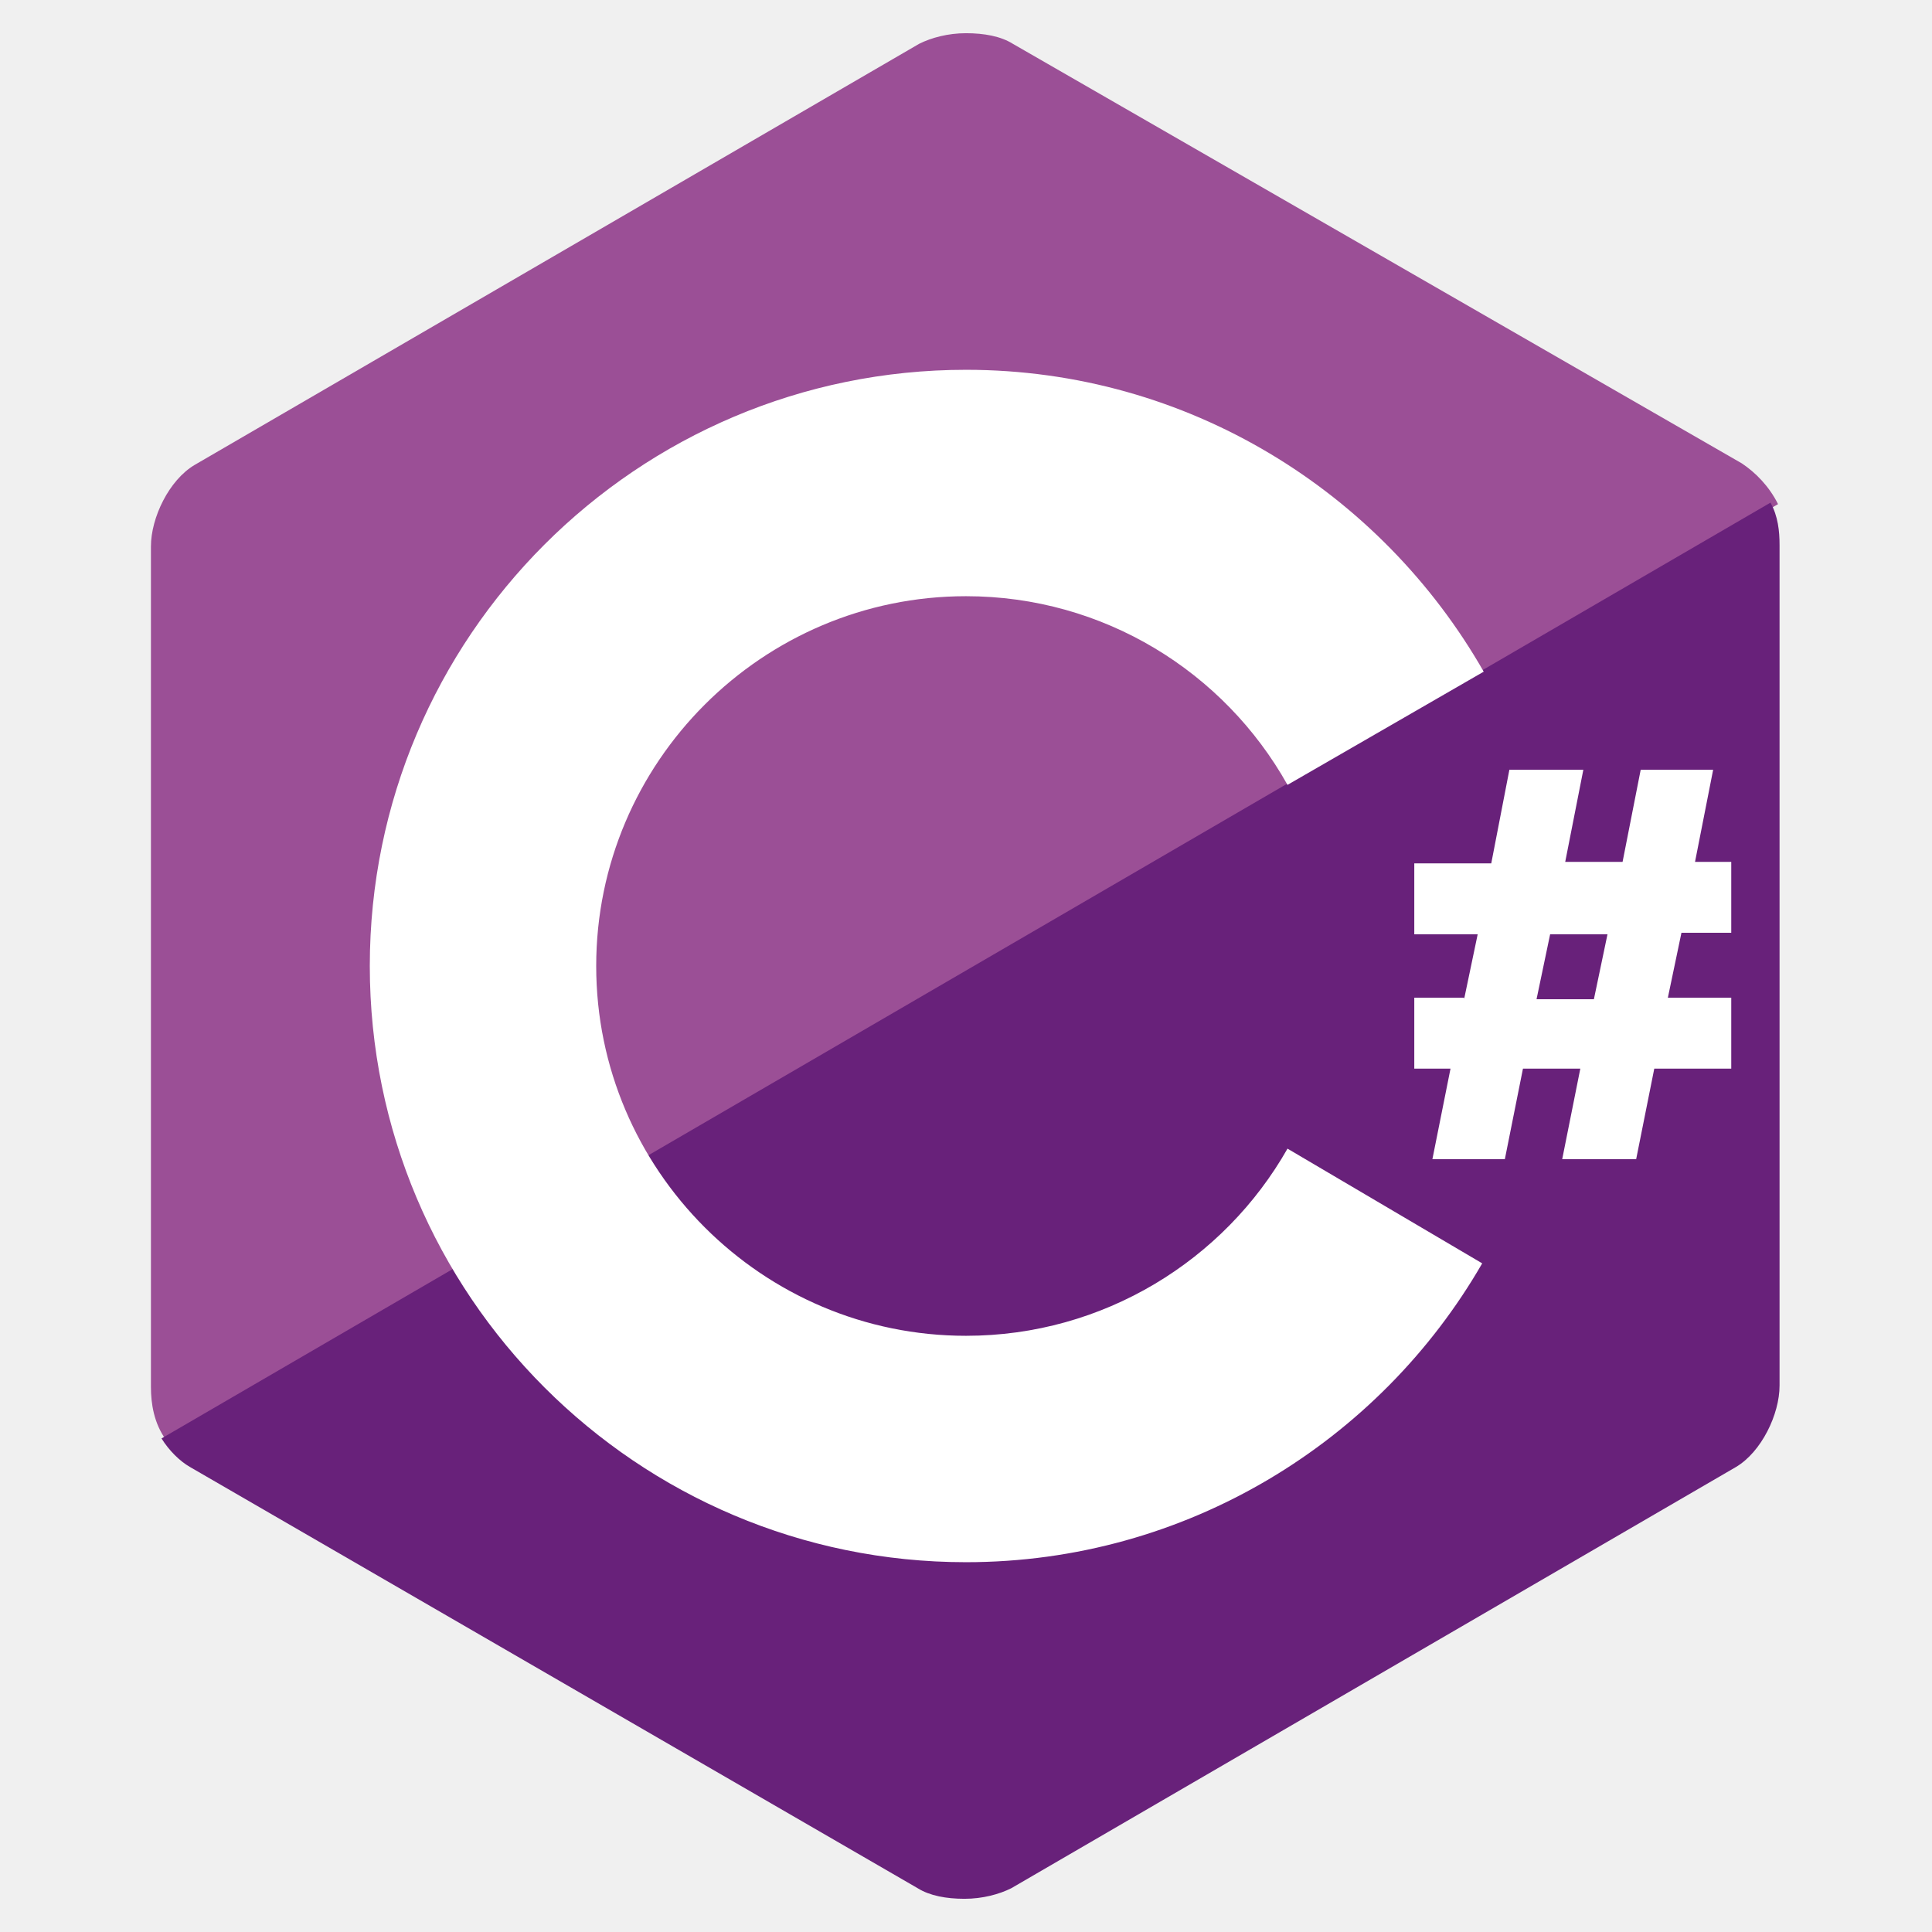
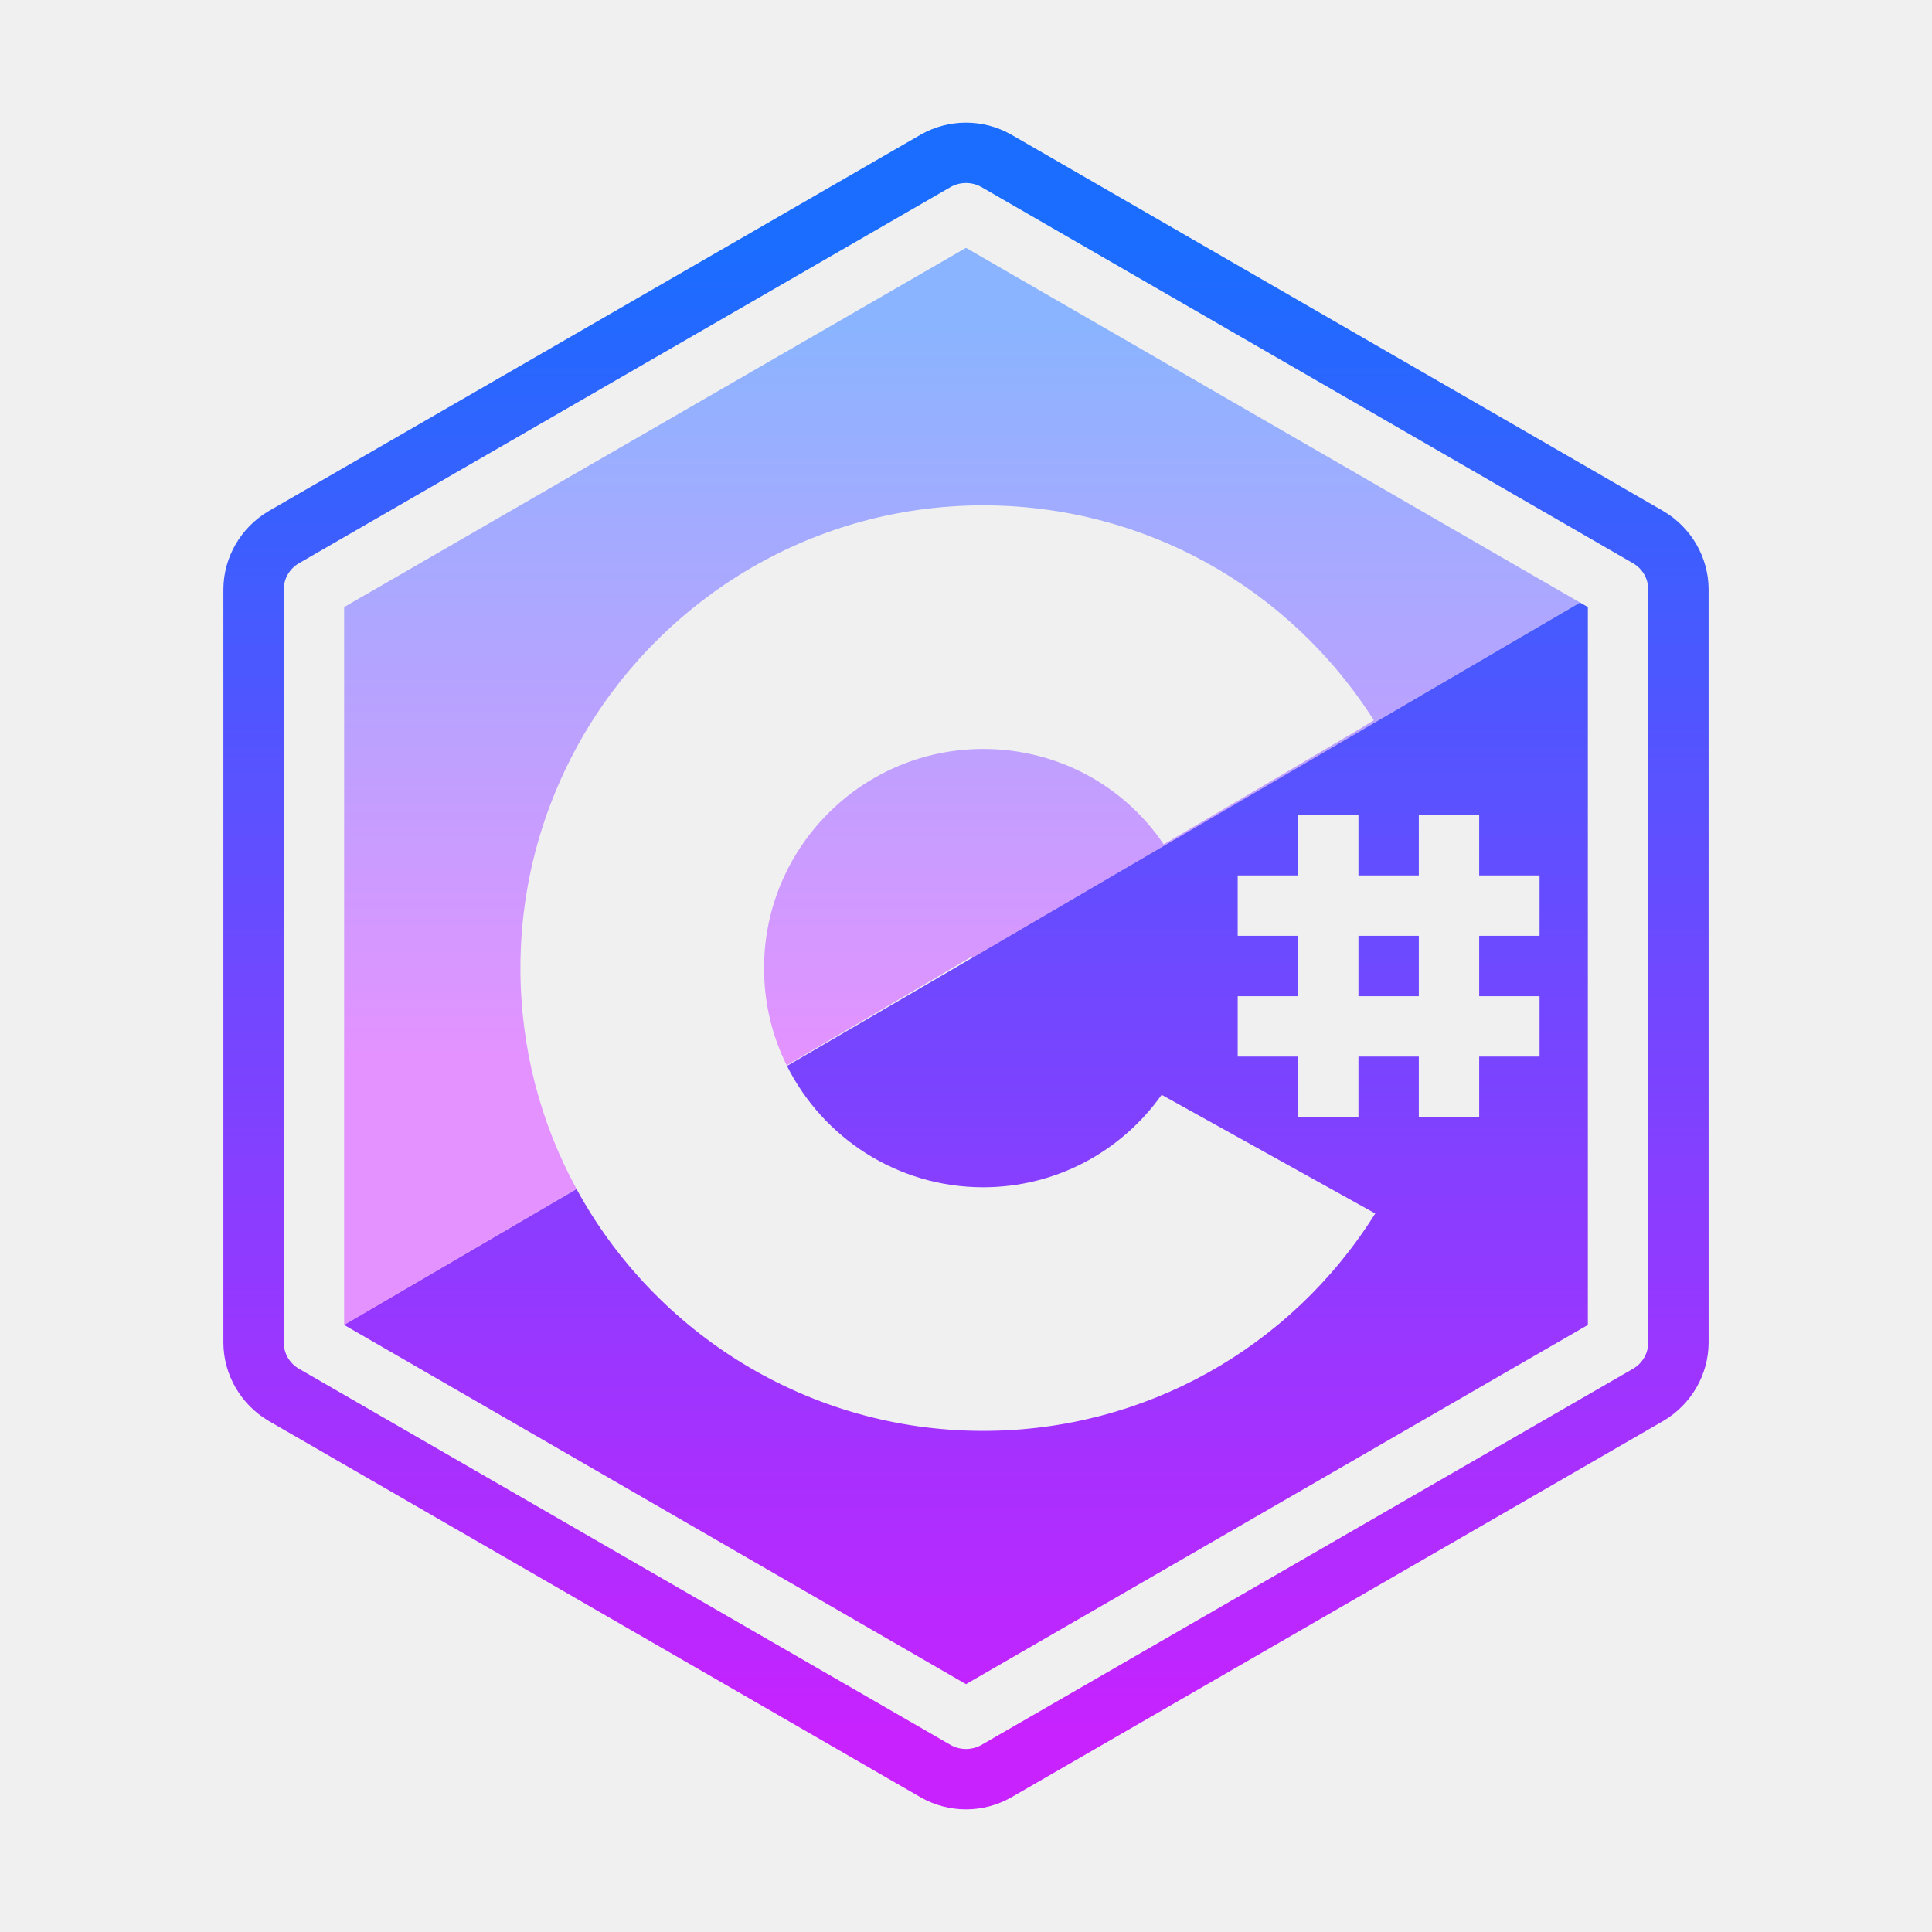
- <svg xmlns="http://www.w3.org/2000/svg" viewBox="0 0 128 128">
-   <path fill="#9B4F96" d="M115.4 30.7L67.1 2.9c-.8-.5-1.9-.7-3.1-.7-1.2 0-2.3.3-3.1.7l-48 27.9c-1.7 1-2.9 3.5-2.9 5.4v55.7c0 1.1.2 2.4 1 3.5l106.8-62c-.6-1.2-1.5-2.1-2.4-2.7z" />
-   <path fill="#68217A" d="M10.7 95.3c.5.8 1.2 1.5 1.9 1.9l48.2 27.9c.8.5 1.9.7 3.1.7 1.2 0 2.3-.3 3.1-.7l48-27.9c1.7-1 2.9-3.5 2.9-5.4V36.1c0-.9-.1-1.9-.6-2.8l-106.6 62z" />
-   <path fill="#fff" d="M85.3 76.1C81.1 83.5 73.1 88.5 64 88.5c-13.5 0-24.5-11-24.5-24.5s11-24.5 24.5-24.5c9.1 0 17.1 5 21.3 12.5l13-7.5c-6.8-11.9-19.6-20-34.3-20-21.8 0-39.5 17.7-39.5 39.5s17.7 39.5 39.5 39.5c14.6 0 27.4-8 34.2-19.8l-12.9-7.6zM97 66.2l.9-4.3h-4.2v-4.7h5.1L100 51h4.9l-1.2 6.1h3.8l1.2-6.1h4.8l-1.2 6.1h2.4v4.7h-3.3l-.9 4.3h4.2v4.7h-5.1l-1.2 6h-4.9l1.2-6h-3.8l-1.2 6h-4.8l1.2-6h-2.4v-4.7H97zm4.8 0h3.8l.9-4.3h-3.8l-.9 4.3z" />
+ <svg xmlns="http://www.w3.org/2000/svg" viewBox="0 0 64 64" width="64px" height="64px" baseProfile="basic">
+   <linearGradient id="dFMIpH0DLBLP_Mye2ctJMa" x1="15.25" x2="15.25" y1="31.296" y2="15.385" gradientTransform="matrix(1 0 0 -1 0 64)" gradientUnits="userSpaceOnUse">
+     <stop offset="0" stop-color="#8ab4ff" />
+     <stop offset=".699" stop-color="#e492ff" />
+   </linearGradient>
+   <path fill="url(#dFMIpH0DLBLP_Mye2ctJMa)" d="M19.09,39.37c0,0.01,0.01,0.01,0.01,0.02l-7.7,4.5L19.09,39.37z" />
+   <linearGradient id="dFMIpH0DLBLP_Mye2ctJMb" x1="15.25" x2="15.25" y1="33.329" y2="20.11" gradientTransform="matrix(1 0 0 -1 0 64)" gradientUnits="userSpaceOnUse">
+     <stop offset="0" stop-color="#8ab4ff" />
+     <stop offset=".699" stop-color="#e492ff" />
+   </linearGradient>
+   <path fill="url(#dFMIpH0DLBLP_Mye2ctJMb)" d="M19.09,39.37c0,0.01,0.01,0.01,0.01,0.02 l-7.7,4.5L19.09,39.37z" />
+   <linearGradient id="dFMIpH0DLBLP_Mye2ctJMc" x1="31.87" x2="31.87" y1="10.7" y2="35.152" gradientUnits="userSpaceOnUse">
+     <stop offset="0" stop-color="#8ab4ff" />
+     <stop offset="1" stop-color="#e492ff" />
+   </linearGradient>
+   <path fill="url(#dFMIpH0DLBLP_Mye2ctJMc)" d="M32,8.21l-20.6,11.9v23.78l7.69-4.52 c-1.18-2.17-1.85-4.65-1.85-7.3c0-2.88,0.8-5.56,2.18-7.87c2.68-4.46,7.57-7.46,13.15-7.46c5.27,0,10.11,2.67,12.94,7.12l-0.39,0.24 l-6.57,3.87c-1.35-1.99-3.57-3.16-5.98-3.16c-2.62,0-4.91,1.39-6.19,3.47c-0.68,1.11-1.07,2.4-1.07,3.79c0,1.16,0.27,2.25,0.75,3.22 l6.13-3.6h0.01l0.04,0.02l20.1-11.75L32,8.21z" />
+   <linearGradient id="dFMIpH0DLBLP_Mye2ctJMd" x1="32" x2="32" y1="8.058" y2="57.784" gradientUnits="userSpaceOnUse">
+     <stop offset="0" stop-color="#1a6dff" />
+     <stop offset="1" stop-color="#c822ff" />
+   </linearGradient>
+   <path fill="url(#dFMIpH0DLBLP_Mye2ctJMd)" d="M32.24,31.71l-6.17,3.6 c1.19,2.38,3.66,4.02,6.5,4.02c2.382,0,4.553-1.156,5.911-3.063l7.076,3.931C42.76,44.666,37.897,47.4,32.57,47.4 c-5.8,0-10.87-3.24-13.47-8.01l-7.7,4.5L32,55.79l20.6-11.9v-0.22V20.11l-0.26-0.15L32.24,31.71z M51,31h-2v2h2v2h-2v2h-2v-2h-2v2 h-2v-2h-2v-2h2v-2h-2v-2h2v-2h2v2h2v-2h2v2h2V31z M45,31h2v2h-2V31z M55.1,16.93L33.5,4.46c-0.93-0.53-2.07-0.53-3,0L8.9,16.93 c-0.92,0.54-1.5,1.53-1.5,2.6v24.94c0,1.07,0.58,2.06,1.5,2.6l21.6,12.47c0.93,0.53,2.07,0.53,3,0l21.6-12.47 c0.92-0.54,1.5-1.53,1.5-2.6V19.53C56.6,18.46,56.02,17.47,55.1,16.93z M54.6,44.47c0,0.36-0.19,0.69-0.5,0.87L32.5,57.81 c-0.31,0.17-0.69,0.17-1,0L9.9,45.34c-0.31-0.18-0.5-0.51-0.5-0.87V19.53c0-0.36,0.19-0.69,0.5-0.87L31.5,6.19 c0.31-0.17,0.69-0.17,1,0l21.6,12.47c0.31,0.18,0.5,0.51,0.5,0.87V44.47z" />
</svg>
